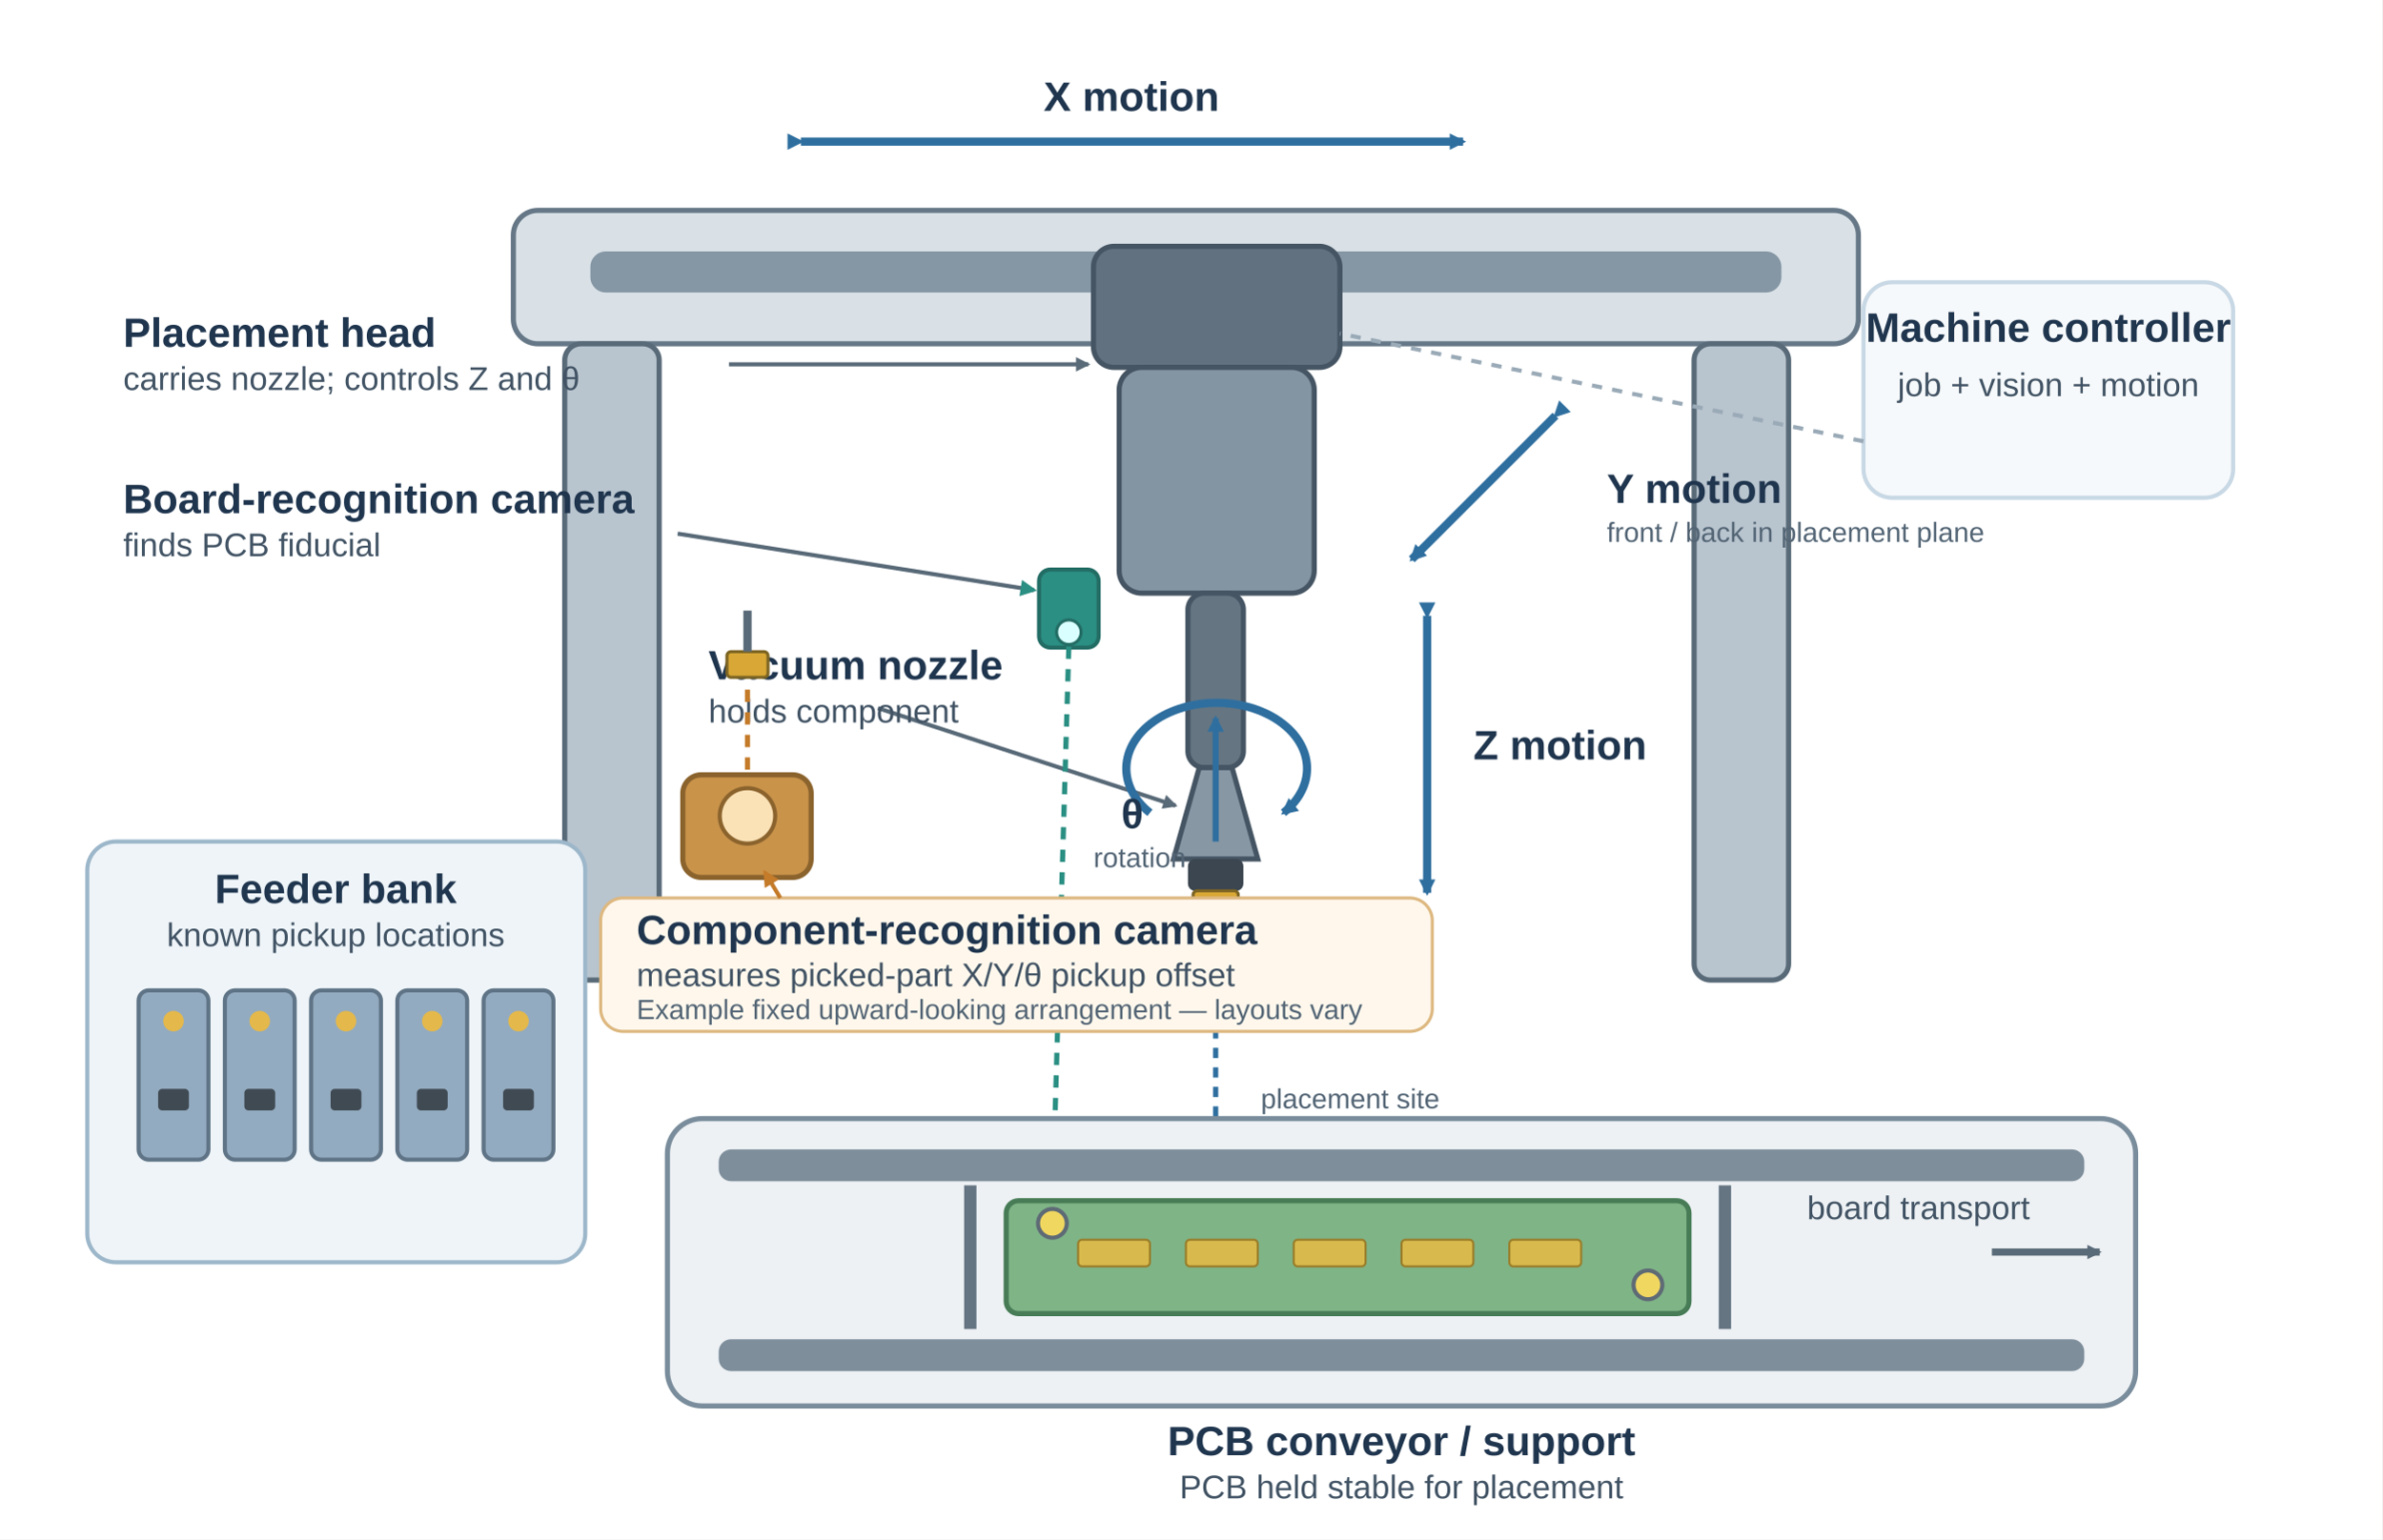
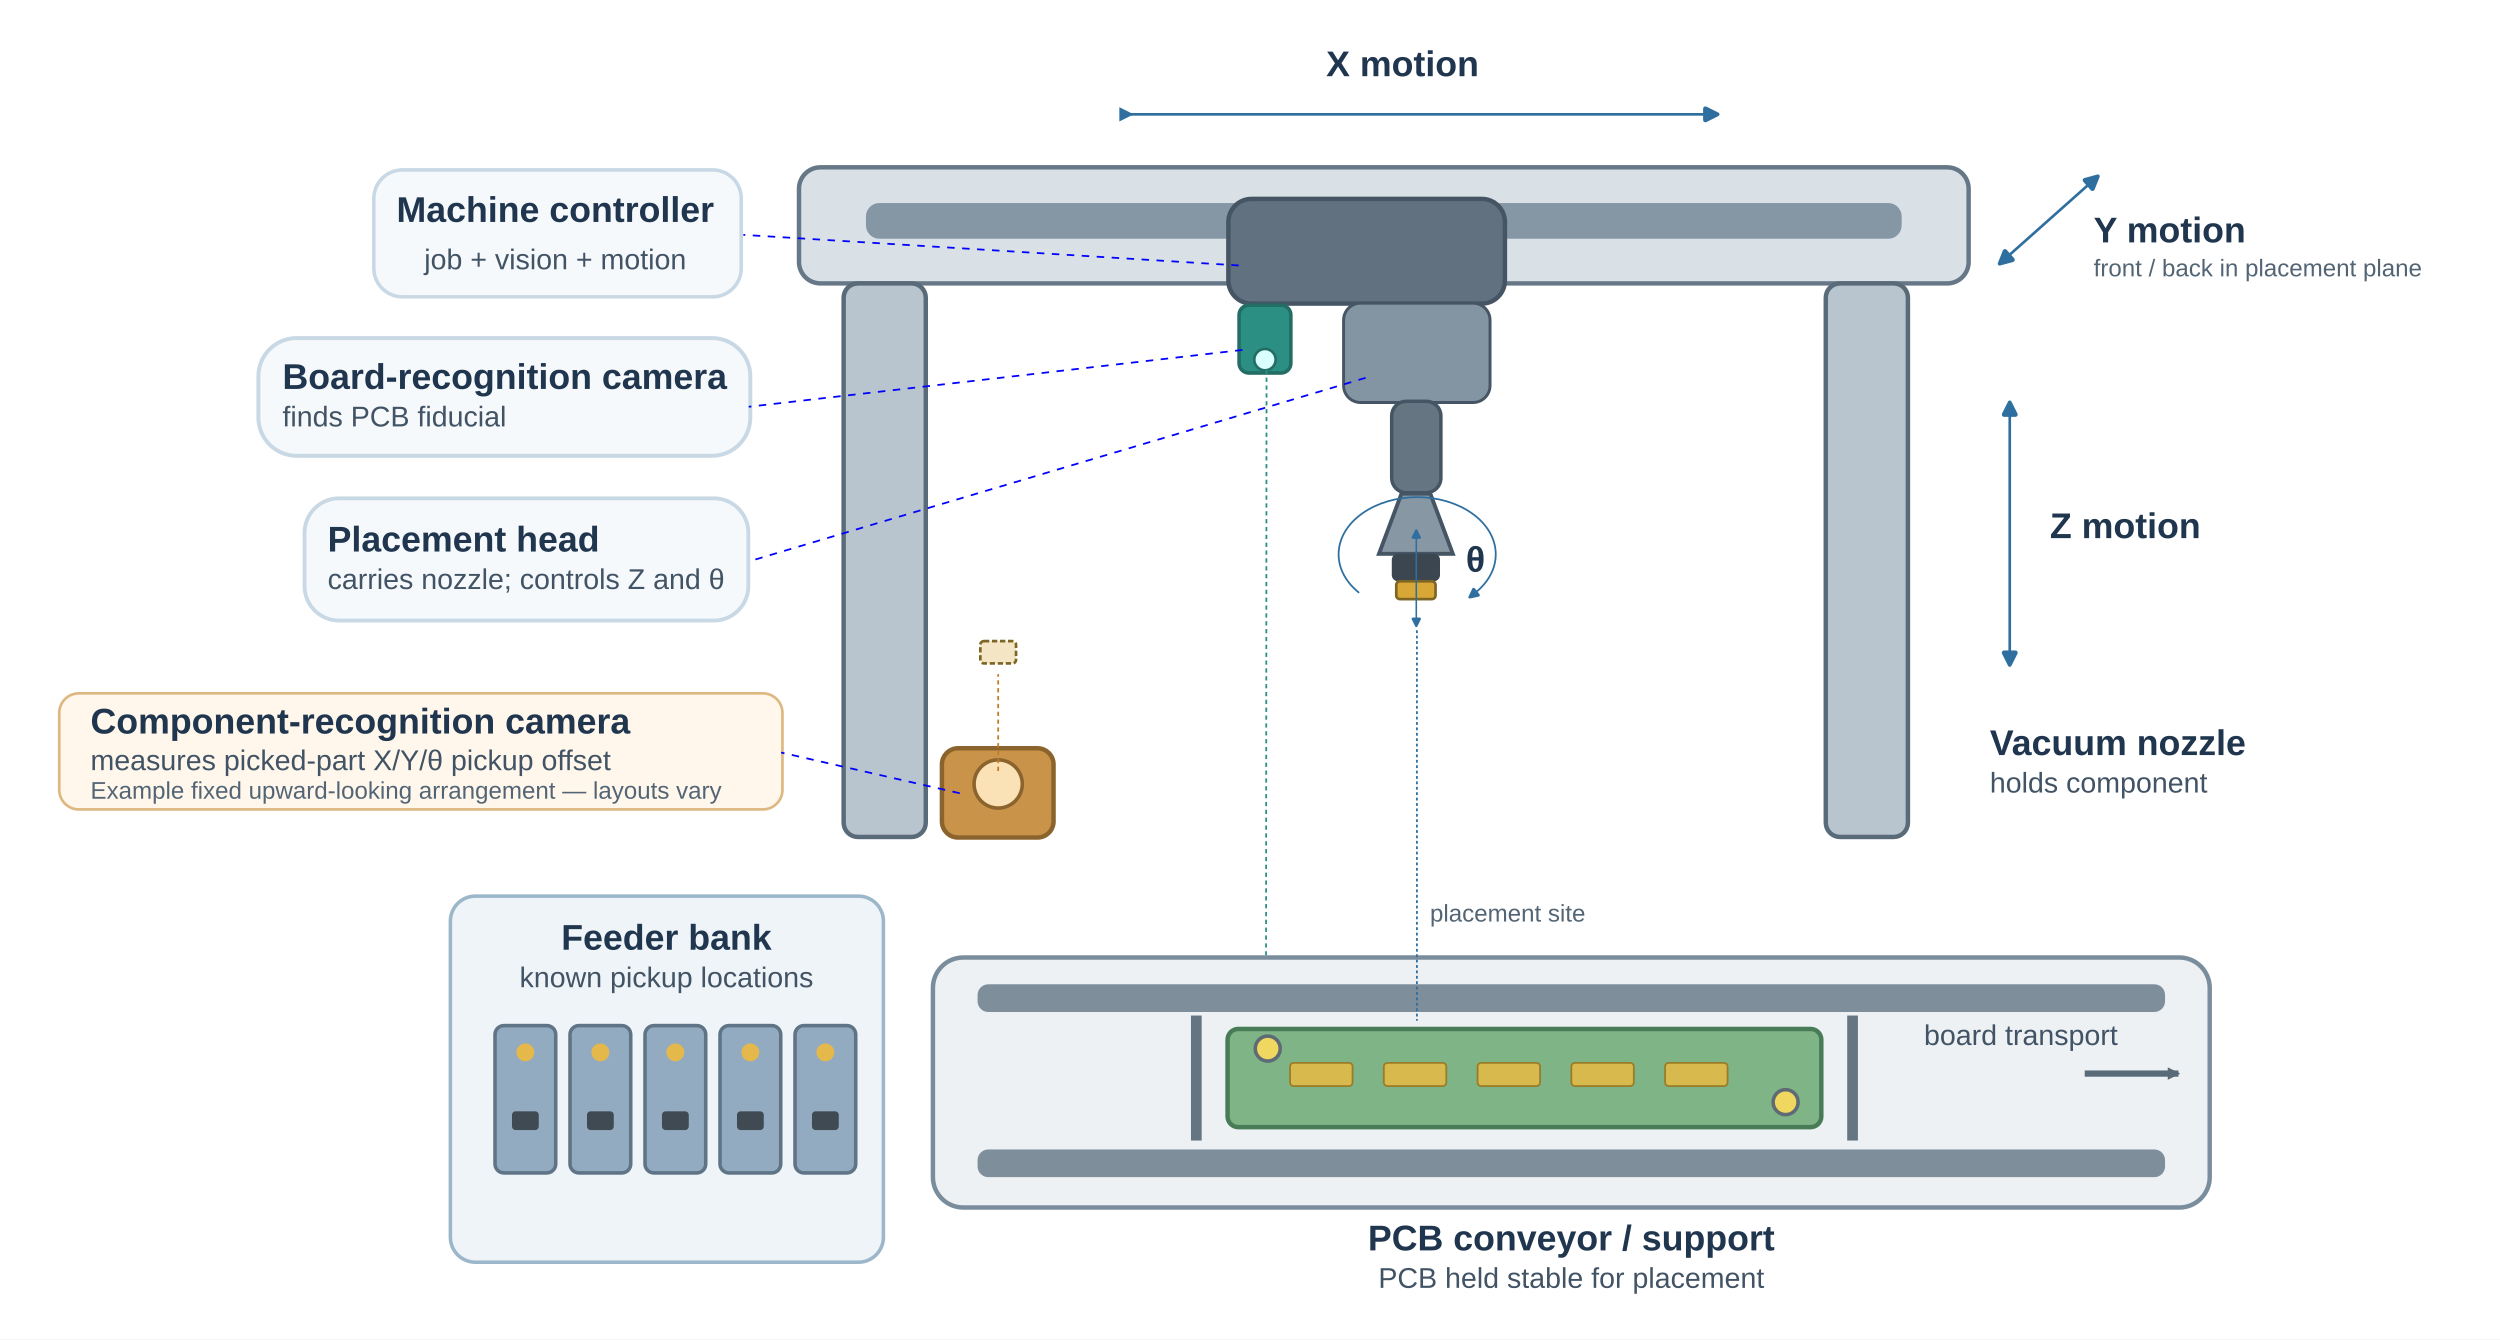
- <svg xmlns="http://www.w3.org/2000/svg" width="2320" height="1500" viewBox="0 0 2320 1500" preserveAspectRatio="xMidYMid meet">
-   <defs>
+ <svg xmlns="http://www.w3.org/2000/svg" width="2800" height="1500" viewBox="0 0 2800 1500" preserveAspectRatio="xMidYMid" version="1.1" id="svg55">
+   <defs id="defs4">
+     <marker style="overflow:visible" id="marker55" refX="0" refY="0" orient="auto-start-reverse" markerWidth="1" markerHeight="1" viewBox="0 0 1 1" preserveAspectRatio="xMidYMid">
+       <path transform="scale(0.7)" d="m -0.211,-4.106 6.422,3.211 a 1,1 90 0 1 0,1.789 L -0.211,4.106 A 1.236,1.236 31.717 0 1 -2,3 v -6 a 1.236,1.236 148.283 0 1 1.789,-1.106 z" style="fill:context-stroke;fill-rule:evenodd;stroke:none" id="path55" />
+     </marker>
+     <marker style="overflow:visible" id="RoundedArrow" refX="0" refY="0" orient="auto-start-reverse" markerWidth="1" markerHeight="1" viewBox="0 0 1 1" preserveAspectRatio="xMidYMid">
+       <path transform="scale(0.7)" d="m -0.211,-4.106 6.422,3.211 a 1,1 90 0 1 0,1.789 L -0.211,4.106 A 1.236,1.236 31.717 0 1 -2,3 v -6 a 1.236,1.236 148.283 0 1 1.789,-1.106 z" style="fill:context-stroke;fill-rule:evenodd;stroke:none" id="path8" />
+     </marker>
    <marker id="arrow-blue" markerWidth="16" markerHeight="16" refX="13" refY="8" orient="auto" markerUnits="userSpaceOnUse">
-       <path d="M0,0 L16,8 L0,16 Z" fill="#2f6f9f" />
+       <path d="M 0,0 16,8 0,16 Z" fill="#2f6f9f" id="path1" />
    </marker>
    <marker id="arrow-teal" markerWidth="16" markerHeight="16" refX="13" refY="8" orient="auto" markerUnits="userSpaceOnUse">
-       <path d="M0,0 L16,8 L0,16 Z" fill="#2b8f83" />
+       <path d="M 0,0 16,8 0,16 Z" fill="#2b8f83" id="path2" />
    </marker>
    <marker id="arrow-amber" markerWidth="16" markerHeight="16" refX="13" refY="8" orient="auto" markerUnits="userSpaceOnUse">
-       <path d="M0,0 L16,8 L0,16 Z" fill="#c47b2a" />
+       <path d="M 0,0 16,8 0,16 Z" fill="#c47b2a" id="path3" />
    </marker>
    <marker id="arrow-gray" markerWidth="14" markerHeight="14" refX="12" refY="7" orient="auto" markerUnits="userSpaceOnUse">
-       <path d="M0,0 L14,7 L0,14 Z" fill="#596a78" />
+       <path d="M 0,0 14,7 0,14 Z" fill="#596a78" id="path4" />
    </marker>
-     <style>
+     <style id="style4">
      .label { font-family: Arial, Helvetica, sans-serif; fill:#20364f; font-size:40px; }
      .small { font-family: Arial, Helvetica, sans-serif; fill:#415364; font-size:32px; }
      .tiny { font-family: Arial, Helvetica, sans-serif; fill:#536575; font-size:27px; }
      .bold { font-weight:700; }
      .machine { fill:#d9e1e7; stroke:#667887; stroke-width:5; }
      .machine2 { fill:#b8c4ce; stroke:#596a78; stroke-width:5; }
      .dark { fill:#61717f; stroke:#465563; stroke-width:5; }
      .panel { fill:#f6f9fb; stroke:#c8d8e5; stroke-width:4; }
      .leader { fill:none; stroke:#596a78; stroke-width:4; }
      .sight-teal { fill:none; stroke:#2b8f83; stroke-width:5; stroke-dasharray:12 10; }
      .sight-amber { fill:none; stroke:#c47b2a; stroke-width:5; stroke-dasharray:12 10; }
      .motion2 { fill:none; stroke:#2f6f9f; stroke-width:8; marker-start:url(#arrow-blue); marker-end:url(#arrow-blue); }
    </style>
  </defs>
-   <rect x="0" y="0" width="2320" height="1500" fill="#ffffff" />
-   <rect x="500" y="205" width="1310" height="130" rx="24" class="machine" />
-   <rect x="575" y="245" width="1160" height="40" rx="15" fill="#8596a4" />
-   <rect x="550" y="335" width="92" height="620" rx="16" class="machine2" />
-   <rect x="1650" y="335" width="92" height="620" rx="16" class="machine2" />
-   <line x1="780" y1="138" x2="1425" y2="138" class="motion2" />
-   <text x="1102" y="108" text-anchor="middle" class="label bold">X motion</text>
-   <line x1="1515" y1="405" x2="1375" y2="545" class="motion2" />
-   <text x="1565" y="490" class="label bold">Y motion</text>
-   <text x="1565" y="528" class="tiny">front / back in placement plane</text>
-   <rect x="1065" y="240" width="240" height="118" rx="20" class="dark" />
-   <rect x="1090" y="358" width="190" height="220" rx="22" fill="#8394a2" stroke="#465563" stroke-width="5" />
-   <rect x="1157" y="578" width="54" height="170" rx="16" fill="#657582" stroke="#465563" stroke-width="5" />
-   <path d="M1168 748 L1200 748 L1225 837 L1143 837 Z" fill="#8797a4" stroke="#465563" stroke-width="5" />
-   <rect x="1157" y="837" width="54" height="31" rx="7" fill="#3b4650" />
-   <rect x="1162" y="868" width="44" height="20" rx="4" fill="#d8a735" stroke="#7d6523" stroke-width="3" />
-   <path d="M710 355 L1060 355" class="leader" marker-end="url(#arrow-gray)" />
-   <text x="120" y="338" class="label bold">Placement head</text>
-   <text x="120" y="380" class="small">carries nozzle; controls Z and θ</text>
-   <rect x="1012" y="555" width="58" height="76" rx="11" fill="#2b8f83" stroke="#236d65" stroke-width="4" />
-   <circle cx="1041" cy="616" r="12" fill="#d9ffff" stroke="#236d65" stroke-width="3" />
-   <path d="M660 520 L1007 575" class="leader" marker-end="url(#arrow-teal)" />
-   <text x="120" y="500" class="label bold">Board-recognition camera</text>
-   <text x="120" y="542" class="small">finds PCB fiducial</text>
-   <path d="M855 690 L1145 785" class="leader" marker-end="url(#arrow-gray)" />
-   <text x="690" y="662" class="label bold">Vacuum nozzle</text>
-   <text x="690" y="704" class="small">holds component</text>
-   <line x1="1184" y1="820" x2="1184" y2="700" stroke="#2f6f9f" stroke-width="6" marker-end="url(#arrow-blue)" />
-   <line x1="1390" y1="600" x2="1390" y2="870" class="motion2" />
-   <text x="1435" y="740" class="label bold">Z motion</text>
-   <path d="M1120 792 A88 64 0 1 1 1250 792" fill="none" stroke="#2f6f9f" stroke-width="8" marker-end="url(#arrow-blue)" />
-   <text x="1092" y="807" class="label bold">θ</text>
-   <text x="1065" y="845" class="tiny">rotation</text>
-   <rect x="85" y="820" width="485" height="410" rx="28" fill="#eef4f8" stroke="#9db7ca" stroke-width="4" />
-   <text x="327" y="880" text-anchor="middle" class="label bold">Feeder bank</text>
-   <text x="327" y="922" text-anchor="middle" class="small">known pickup locations</text>
-   <g transform="translate(135,965)">
-     <rect x="0" y="0" width="68" height="165" rx="10" fill="#93abc0" stroke="#5f7486" stroke-width="4" />
-     <rect x="84" y="0" width="68" height="165" rx="10" fill="#93abc0" stroke="#5f7486" stroke-width="4" />
-     <rect x="168" y="0" width="68" height="165" rx="10" fill="#93abc0" stroke="#5f7486" stroke-width="4" />
-     <rect x="252" y="0" width="68" height="165" rx="10" fill="#93abc0" stroke="#5f7486" stroke-width="4" />
-     <rect x="336" y="0" width="68" height="165" rx="10" fill="#93abc0" stroke="#5f7486" stroke-width="4" />
-     <circle cx="34" cy="30" r="10" fill="#e4b84b" />
-     <circle cx="118" cy="30" r="10" fill="#e4b84b" />
-     <circle cx="202" cy="30" r="10" fill="#e4b84b" />
-     <circle cx="286" cy="30" r="10" fill="#e4b84b" />
-     <circle cx="370" cy="30" r="10" fill="#e4b84b" />
-     <rect x="19" y="96" width="30" height="21" rx="4" fill="#404a53" />
-     <rect x="103" y="96" width="30" height="21" rx="4" fill="#404a53" />
-     <rect x="187" y="96" width="30" height="21" rx="4" fill="#404a53" />
-     <rect x="271" y="96" width="30" height="21" rx="4" fill="#404a53" />
-     <rect x="355" y="96" width="30" height="21" rx="4" fill="#404a53" />
+   <rect x="0" y="0" width="2800" height="1500" fill="#ffffff" id="rect4" style="stroke-width:1.099" />
+   <rect x="894.875" y="187.409" width="1310" height="130" rx="24" class="machine" id="rect5" />
+   <rect x="969.875" y="227.409" width="1160" height="40" rx="15" fill="#8596a4" id="rect6" />
+   <rect x="944.875" y="317.409" width="92" height="620" rx="16" class="machine2" id="rect7" />
+   <rect x="2044.874" y="317.409" width="92" height="620" rx="16" class="machine2" id="rect8" />
+   <line x1="1266.662" y1="128.058" x2="1911.662" y2="128.058" class="motion2" id="line8" style="stroke-width:3;stroke-dasharray:none;marker-end:url(#RoundedArrow)" />
+   <text x="1570.815" y="85.31" text-anchor="middle" class="label bold" id="text8">X motion</text>
+   <line x1="2340.579" y1="205.501" x2="2248.565" y2="287.316" class="motion2" id="line9" style="stroke-width:3;stroke-dasharray:none;marker-start:url(#RoundedArrow);marker-end:url(#RoundedArrow)" />
+   <text x="2344.867" y="271.459" class="label bold" id="text9">Y motion</text>
+   <text x="2344.867" y="309.459" class="tiny" id="text10">front / back in placement plane</text>
+   <rect x="1375.79" y="222.783" width="309.711" height="117.251" rx="25.809" class="dark" id="rect10" />
+   <rect x="1504.816" y="339.561" width="164.018" height="111.249" rx="18.992" fill="#8394a2" stroke="#465563" stroke-width="3.304" id="rect11" />
+   <rect x="1558.697" y="449.42" width="55.082" height="102.359" rx="16.32" fill="#657582" stroke="#465563" stroke-width="3.918" id="rect12" />
+   <path d="m 1569.664,552.873 h 32.279 l 25.218,67.415 h -82.716 z" fill="#8797a4" stroke="#465563" stroke-width="4.371" id="path12" />
+   <rect x="1558.804" y="620.016" width="54" height="31" rx="7" fill="#3b4650" id="rect13" />
+   <rect x="1563.804" y="651.016" width="44" height="20" rx="4" fill="#d8a735" stroke="#7d6523" stroke-width="3" id="rect14" />
+   <rect x="341.076" y="558.115" width="497.085" height="136.914" rx="38.662" class="panel" id="rect43-3" style="fill:#f6f9fb;stroke:#c8d8e5;stroke-width:4.292" />
+   <rect x="289.401" y="378.628" width="550.939" height="131.863" rx="42.851" class="panel" id="rect43-3-8" style="fill:#f6f9fb;stroke:#c8d8e5;stroke-width:4.435" />
+   <text x="366.916" y="617.702" class="label bold" id="text14">Placement head</text>
+   <text x="366.916" y="659.702" class="small" id="text15">carries nozzle; controls Z and θ</text>
+   <rect x="1387.765" y="341.776" width="58" height="76" rx="11" fill="#2b8f83" stroke="#236d65" stroke-width="4" id="rect15" />
+   <circle cx="1416.765" cy="402.776" fill="#d9ffff" stroke="#236d65" stroke-width="3" id="circle15" r="12" />
+   <text x="316.356" y="435.597" class="label bold" id="text16">Board-recognition camera</text>
+   <text x="316.356" y="477.597" class="small" id="text17">finds PCB fiducial</text>
+   <text x="2228.621" y="845.669" class="label bold" id="text18">Vacuum nozzle</text>
+   <text x="2228.621" y="887.669" class="small" id="text19">holds component</text>
+   <line x1="1586.238" y1="694.09" x2="1586.238" y2="601.071" stroke="#2f6f9f" stroke-width="6" marker-end="url(#arrow-blue)" id="line19" style="stroke-width:1.761;stroke-dasharray:none;marker-start:url(#marker55);marker-end:url(#marker55)" />
+   <line x1="2250.914" y1="462.693" x2="2250.914" y2="732.693" class="motion2" id="line20" style="stroke-width:3;stroke-dasharray:none;marker-start:url(#RoundedArrow);marker-end:url(#RoundedArrow)" />
+   <text x="2295.914" y="602.693" class="label bold" id="text20">Z motion</text>
+   <path d="m 1522.238,663.961 a 88,64 0 1 1 130,0" fill="none" stroke="#2f6f9f" stroke-width="8" marker-end="url(#arrow-blue)" id="path20" style="stroke-width:2;stroke-dasharray:none;marker-end:url(#marker55)" />
+   <text x="1641.757" y="640.346" class="label bold" id="text21">θ</text>
+   <rect x="504.418" y="1003.669" width="485" height="410" rx="28" fill="#eef4f8" stroke="#9db7ca" stroke-width="4" id="rect22" />
+   <text x="746.418" y="1063.669" text-anchor="middle" class="label bold" id="text23">Feeder bank</text>
+   <text x="746.418" y="1105.669" text-anchor="middle" class="small" id="text24">known pickup locations</text>
+   <g transform="translate(554.4184,1148.669)" id="g36">
+     <rect x="0" y="0" width="68" height="165" rx="10" fill="#93abc0" stroke="#5f7486" stroke-width="4" id="rect24" />
+     <rect x="84" y="0" width="68" height="165" rx="10" fill="#93abc0" stroke="#5f7486" stroke-width="4" id="rect25" />
+     <rect x="168" y="0" width="68" height="165" rx="10" fill="#93abc0" stroke="#5f7486" stroke-width="4" id="rect26" />
+     <rect x="252" y="0" width="68" height="165" rx="10" fill="#93abc0" stroke="#5f7486" stroke-width="4" id="rect27" />
+     <rect x="336" y="0" width="68" height="165" rx="10" fill="#93abc0" stroke="#5f7486" stroke-width="4" id="rect28" />
+     <circle cx="34" cy="30" r="10" fill="#e4b84b" id="circle28" />
+     <circle cx="118" cy="30" r="10" fill="#e4b84b" id="circle29" />
+     <circle cx="202" cy="30" r="10" fill="#e4b84b" id="circle30" />
+     <circle cx="286" cy="30" r="10" fill="#e4b84b" id="circle31" />
+     <circle cx="370" cy="30" r="10" fill="#e4b84b" id="circle32" />
+     <rect x="19" y="96" width="30" height="21" rx="4" fill="#404a53" id="rect32" />
+     <rect x="103" y="96" width="30" height="21" rx="4" fill="#404a53" id="rect33" />
+     <rect x="187" y="96" width="30" height="21" rx="4" fill="#404a53" id="rect34" />
+     <rect x="271" y="96" width="30" height="21" rx="4" fill="#404a53" id="rect35" />
+     <rect x="355" y="96" width="30" height="21" rx="4" fill="#404a53" id="rect36" />
  </g>
-   <rect x="665" y="755" width="125" height="100" rx="18" fill="#c9934a" stroke="#8b632d" stroke-width="5" />
-   <circle cx="728" cy="795" r="27" fill="#fae1b6" stroke="#8b632d" stroke-width="4" />
-   <line x1="728" y1="750" x2="728" y2="672" class="sight-amber" />
-   <rect x="708" y="635" width="40" height="25" rx="4" fill="#d8a735" stroke="#7d6523" stroke-width="3" />
-   <line x1="728" y1="635" x2="728" y2="595" stroke="#596a78" stroke-width="8" />
-   <line x1="1041" y1="630" x2="1025" y2="1174" class="sight-teal" />
-   <circle cx="1025" cy="1192" r="27" fill="none" stroke="#2b8f83" stroke-width="5" />
-   <text x="865" y="1205" class="small" fill="#236d65">Fiducial</text>
-   <path d="M945 1200 L997 1194" fill="none" stroke="#2b8f83" stroke-width="4" marker-end="url(#arrow-teal)" />
-   <line x1="1184" y1="888" x2="1184" y2="1165" stroke="#2f6f9f" stroke-width="5" stroke-dasharray="10 9" />
-   <text x="1228" y="1080" class="tiny">placement site</text>
-   <rect x="585" y="875" width="810" height="130" rx="22" fill="#fff7ec" stroke="#ddb880" stroke-width="3" />
-   <path d="M760 875 L745 850" fill="none" stroke="#c47b2a" stroke-width="4" marker-end="url(#arrow-amber)" />
-   <text x="620" y="920" class="label bold">Component-recognition camera</text>
-   <text x="620" y="961" class="small">measures picked-part X/Y/θ pickup offset</text>
-   <text x="620" y="993" class="tiny">Example fixed upward-looking arrangement — layouts vary</text>
-   <rect x="1815" y="275" width="360" height="210" rx="28" class="panel" />
-   <text x="1995" y="333" text-anchor="middle" class="label bold">Machine controller</text>
-   <text x="1995" y="386" text-anchor="middle" class="small">job + vision + motion</text>
-   <line x1="1815" y1="430" x2="1305" y2="325" stroke="#9aaab7" stroke-width="4" stroke-dasharray="10 10" />
-   <rect x="650" y="1090" width="1430" height="280" rx="34" fill="#edf1f4" stroke="#7a8d9c" stroke-width="5" />
-   <rect x="700" y="1120" width="1330" height="31" rx="12" fill="#7e8e9b" />
-   <rect x="700" y="1305" width="1330" height="31" rx="12" fill="#7e8e9b" />
-   <line x1="1940" y1="1220" x2="2045" y2="1220" stroke="#596a78" stroke-width="7" marker-end="url(#arrow-gray)" />
-   <text x="1760" y="1188" class="small">board transport</text>
-   <rect x="980" y="1170" width="665" height="110" rx="12" fill="#7fb487" stroke="#477c56" stroke-width="5" />
-   <path d="M945 1155 L945 1295" stroke="#657582" stroke-width="12" />
-   <path d="M1680 1155 L1680 1295" stroke="#657582" stroke-width="12" />
-   <g fill="#d7b94d" stroke="#997c28" stroke-width="2">
-     <rect x="1050" y="1208" width="70" height="26" rx="4" />
-     <rect x="1155" y="1208" width="70" height="26" rx="4" />
-     <rect x="1260" y="1208" width="70" height="26" rx="4" />
-     <rect x="1365" y="1208" width="70" height="26" rx="4" />
-     <rect x="1470" y="1208" width="70" height="26" rx="4" />
+   <rect x="1054.966" y="838.039" width="125" height="100" rx="18" fill="#c9934a" stroke="#8b632d" stroke-width="5" id="rect37" />
+   <circle cx="1117.966" cy="878.039" fill="#fae1b6" stroke="#8b632d" stroke-width="4" id="circle37" r="27" />
+   <line x1="1117.966" y1="863.483" x2="1117.966" y2="755.039" class="sight-amber" id="line37" style="stroke-width:2;stroke-dasharray:4.8, 4;stroke-dashoffset:0" />
+   <rect x="1097.966" y="718.039" width="40" height="25" rx="4" fill="#d8a735" stroke="#7d6523" stroke-width="3" id="rect38" style="fill:#d8a735;fill-opacity:0.286;stroke-dasharray:6, 3;stroke-dashoffset:0" />
+   <line x1="1418.522" y1="414.134" x2="1417.9" y2="1163.164" class="sight-teal" id="line39" style="stroke-width:2;stroke-dasharray:4.8, 4;stroke-dashoffset:0" />
+   <circle cx="1419.874" cy="1174.409" r="27" fill="none" stroke="#2b8f83" stroke-width="5" id="circle39" />
+   <text x="1259.874" y="1187.409" class="small" fill="#236d65" id="text39">Fiducial</text>
+   <path d="m 1339.874,1182.409 52,-6" fill="none" stroke="#2b8f83" stroke-width="4" marker-end="url(#arrow-teal)" id="path39" />
+   <text x="1601.576" y="1032.143" class="tiny" id="text40">placement site</text>
+   <rect x="66.342" y="776.554" width="810" height="130" rx="22" fill="#fff7ec" stroke="#ddb880" stroke-width="3" id="rect40" />
+   <text x="101.342" y="821.554" class="label bold" id="text41">Component-recognition camera</text>
+   <text x="101.342" y="862.554" class="small" id="text42">measures picked-part X/Y/θ pickup offset</text>
+   <text x="101.342" y="894.554" class="tiny" id="text43">Example fixed upward-looking arrangement — layouts vary</text>
+   <rect x="418.697" y="190.308" width="411.494" height="142.136" rx="32.005" class="panel" id="rect43" />
+   <text x="621.895" y="248.559" text-anchor="middle" class="label bold" id="text44">Machine controller</text>
+   <text x="621.895" y="301.559" text-anchor="middle" class="small" id="text45">job + vision + motion</text>
+   <line x1="1387.4" y1="297.307" x2="832.529" y2="263.028" stroke="#9aaab7" stroke-width="2.384" stroke-dasharray="10, 10" id="line45" style="stroke:#0000ff;stroke-width:2;stroke-dasharray:8.39, 8.39;stroke-dashoffset:0;stroke-opacity:1" />
+   <line x1="1391.637" y1="391.916" x2="838.64" y2="455.571" stroke="#9aaab7" stroke-width="2.384" stroke-dasharray="10, 10" id="line45-5" style="stroke:#0000ff;stroke-width:2;stroke-dasharray:8.39, 8.39;stroke-dashoffset:0;stroke-opacity:1" />
+   <line x1="1529.518" y1="423.168" x2="838.108" y2="628.974" stroke="#9aaab7" stroke-width="2.384" stroke-dasharray="10, 10" id="line45-5-9" style="stroke:#0000ff;stroke-width:2;stroke-dasharray:8.39, 8.39;stroke-dashoffset:0;stroke-opacity:1" />
+   <line x1="1074.924" y1="888.442" x2="874.826" y2="842.814" stroke="#9aaab7" stroke-width="2.384" stroke-dasharray="10, 10" id="line45-5-9-4" style="stroke:#0000ff;stroke-width:2;stroke-dasharray:8.39, 8.39;stroke-dashoffset:0;stroke-opacity:1" />
+   <rect x="1044.875" y="1072.409" width="1430" height="280" rx="34" fill="#edf1f4" stroke="#7a8d9c" stroke-width="5" id="rect45" />
+   <rect x="1094.874" y="1102.409" width="1330" height="31" rx="12" fill="#7e8e9b" id="rect46" />
+   <rect x="1094.874" y="1287.409" width="1330" height="31" rx="12" fill="#7e8e9b" id="rect47" />
+   <line x1="2334.874" y1="1202.409" x2="2439.874" y2="1202.409" stroke="#596a78" stroke-width="7" marker-end="url(#arrow-gray)" id="line47" />
+   <text x="2154.874" y="1170.409" class="small" id="text47">board transport</text>
+   <rect x="1374.874" y="1152.409" width="665" height="110" rx="12" fill="#7fb487" stroke="#477c56" stroke-width="5" id="rect48" />
+   <path d="m 1339.874,1137.409 v 140" stroke="#657582" stroke-width="12" id="path48" />
+   <path d="m 2074.874,1137.409 v 140" stroke="#657582" stroke-width="12" id="path49" />
+   <g fill="#d7b94d" stroke="#997c28" stroke-width="2" id="g53" transform="translate(394.8745,-17.5911)">
+     <rect x="1050" y="1208" width="70" height="26" rx="4" id="rect49" />
+     <rect x="1155" y="1208" width="70" height="26" rx="4" id="rect50" />
+     <rect x="1260" y="1208" width="70" height="26" rx="4" id="rect51" />
+     <rect x="1365" y="1208" width="70" height="26" rx="4" id="rect52" />
+     <rect x="1470" y="1208" width="70" height="26" rx="4" id="rect53" />
  </g>
-   <circle cx="1025" cy="1192" r="14" fill="#f0d760" stroke="#5e6b75" stroke-width="4" />
-   <circle cx="1605" cy="1252" r="14" fill="#f0d760" stroke="#5e6b75" stroke-width="4" />
-   <text x="1365" y="1418" text-anchor="middle" class="label bold">PCB conveyor / support</text>
-   <text x="1365" y="1460" text-anchor="middle" class="small">PCB held stable for placement</text>
+   <circle cx="1419.874" cy="1174.409" r="14" fill="#f0d760" stroke="#5e6b75" stroke-width="4" id="circle53" />
+   <circle cx="1999.874" cy="1234.409" r="14" fill="#f0d760" stroke="#5e6b75" stroke-width="4" id="circle54" />
+   <text x="1759.874" y="1400.409" text-anchor="middle" class="label bold" id="text54">PCB conveyor / support</text>
+   <text x="1759.874" y="1442.409" text-anchor="middle" class="small" id="text55">PCB held stable for placement</text>
+   <line x1="1586.944" y1="705.87" x2="1586.944" y2="1143.201" stroke="#2f6f9f" stroke-width="6.283" stroke-dasharray="10, 9" id="line40" style="stroke-width:2;stroke-dasharray:3.183, 2.865;stroke-dashoffset:0" />
</svg>
